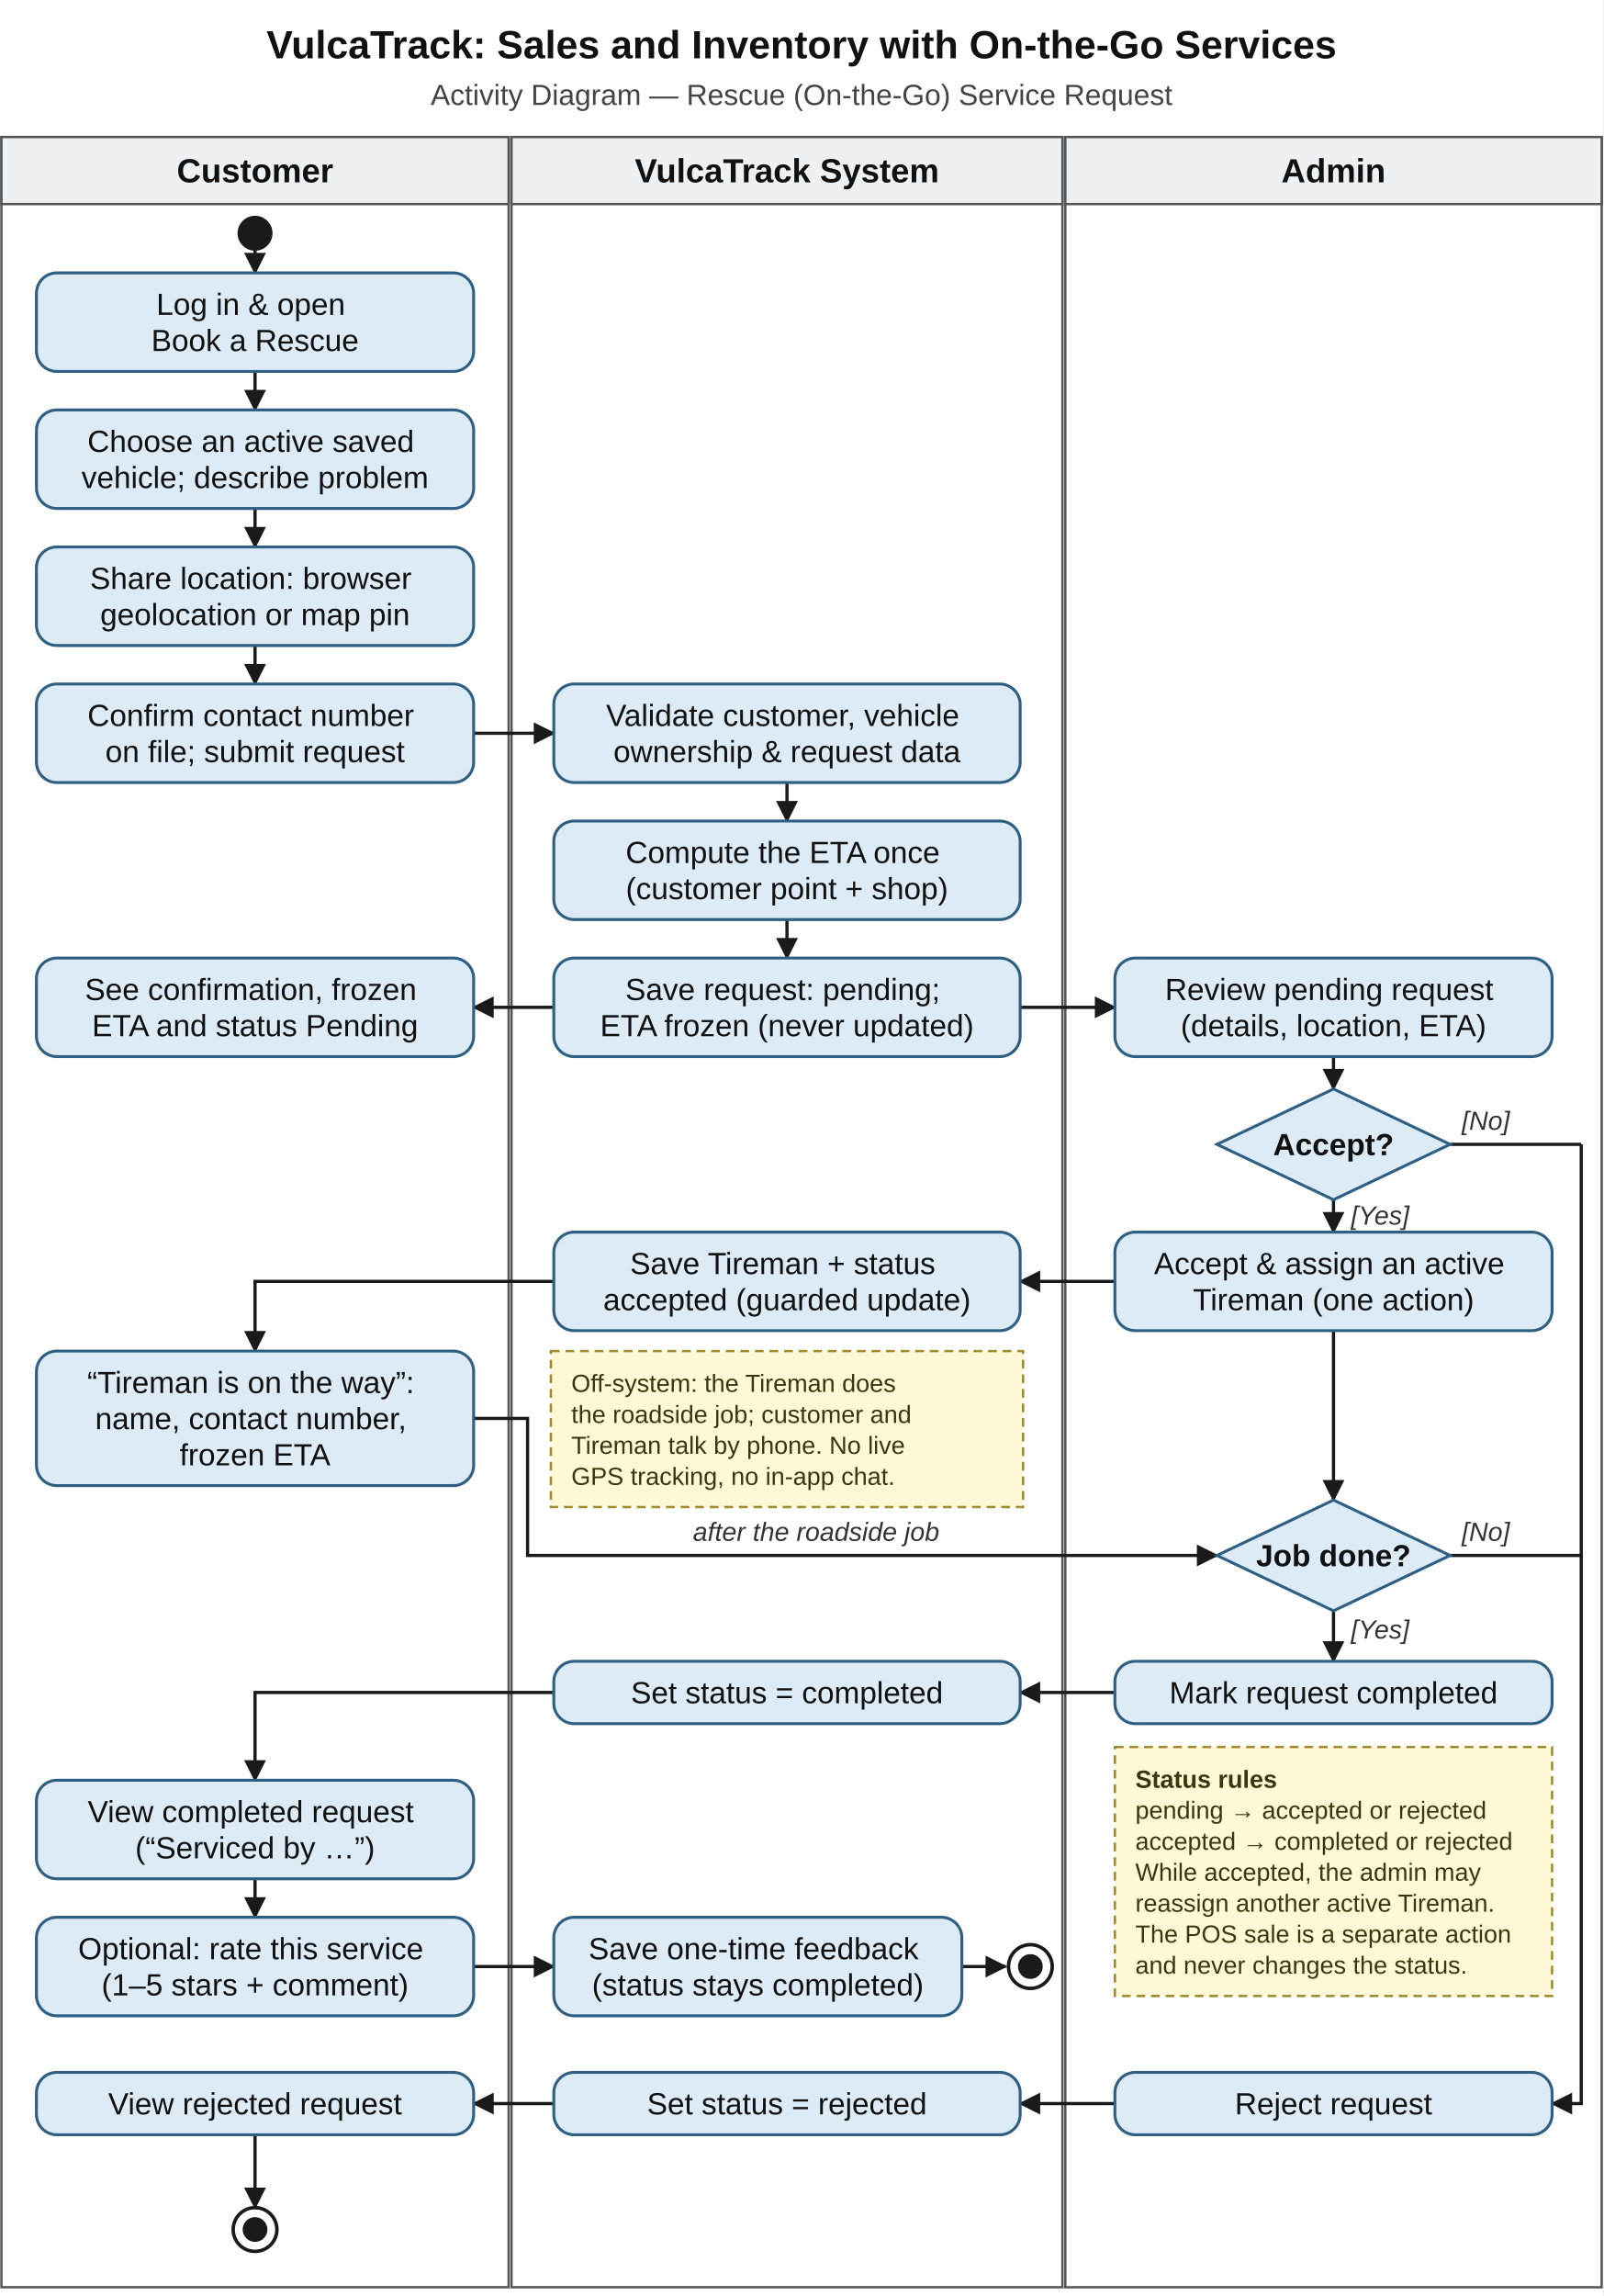
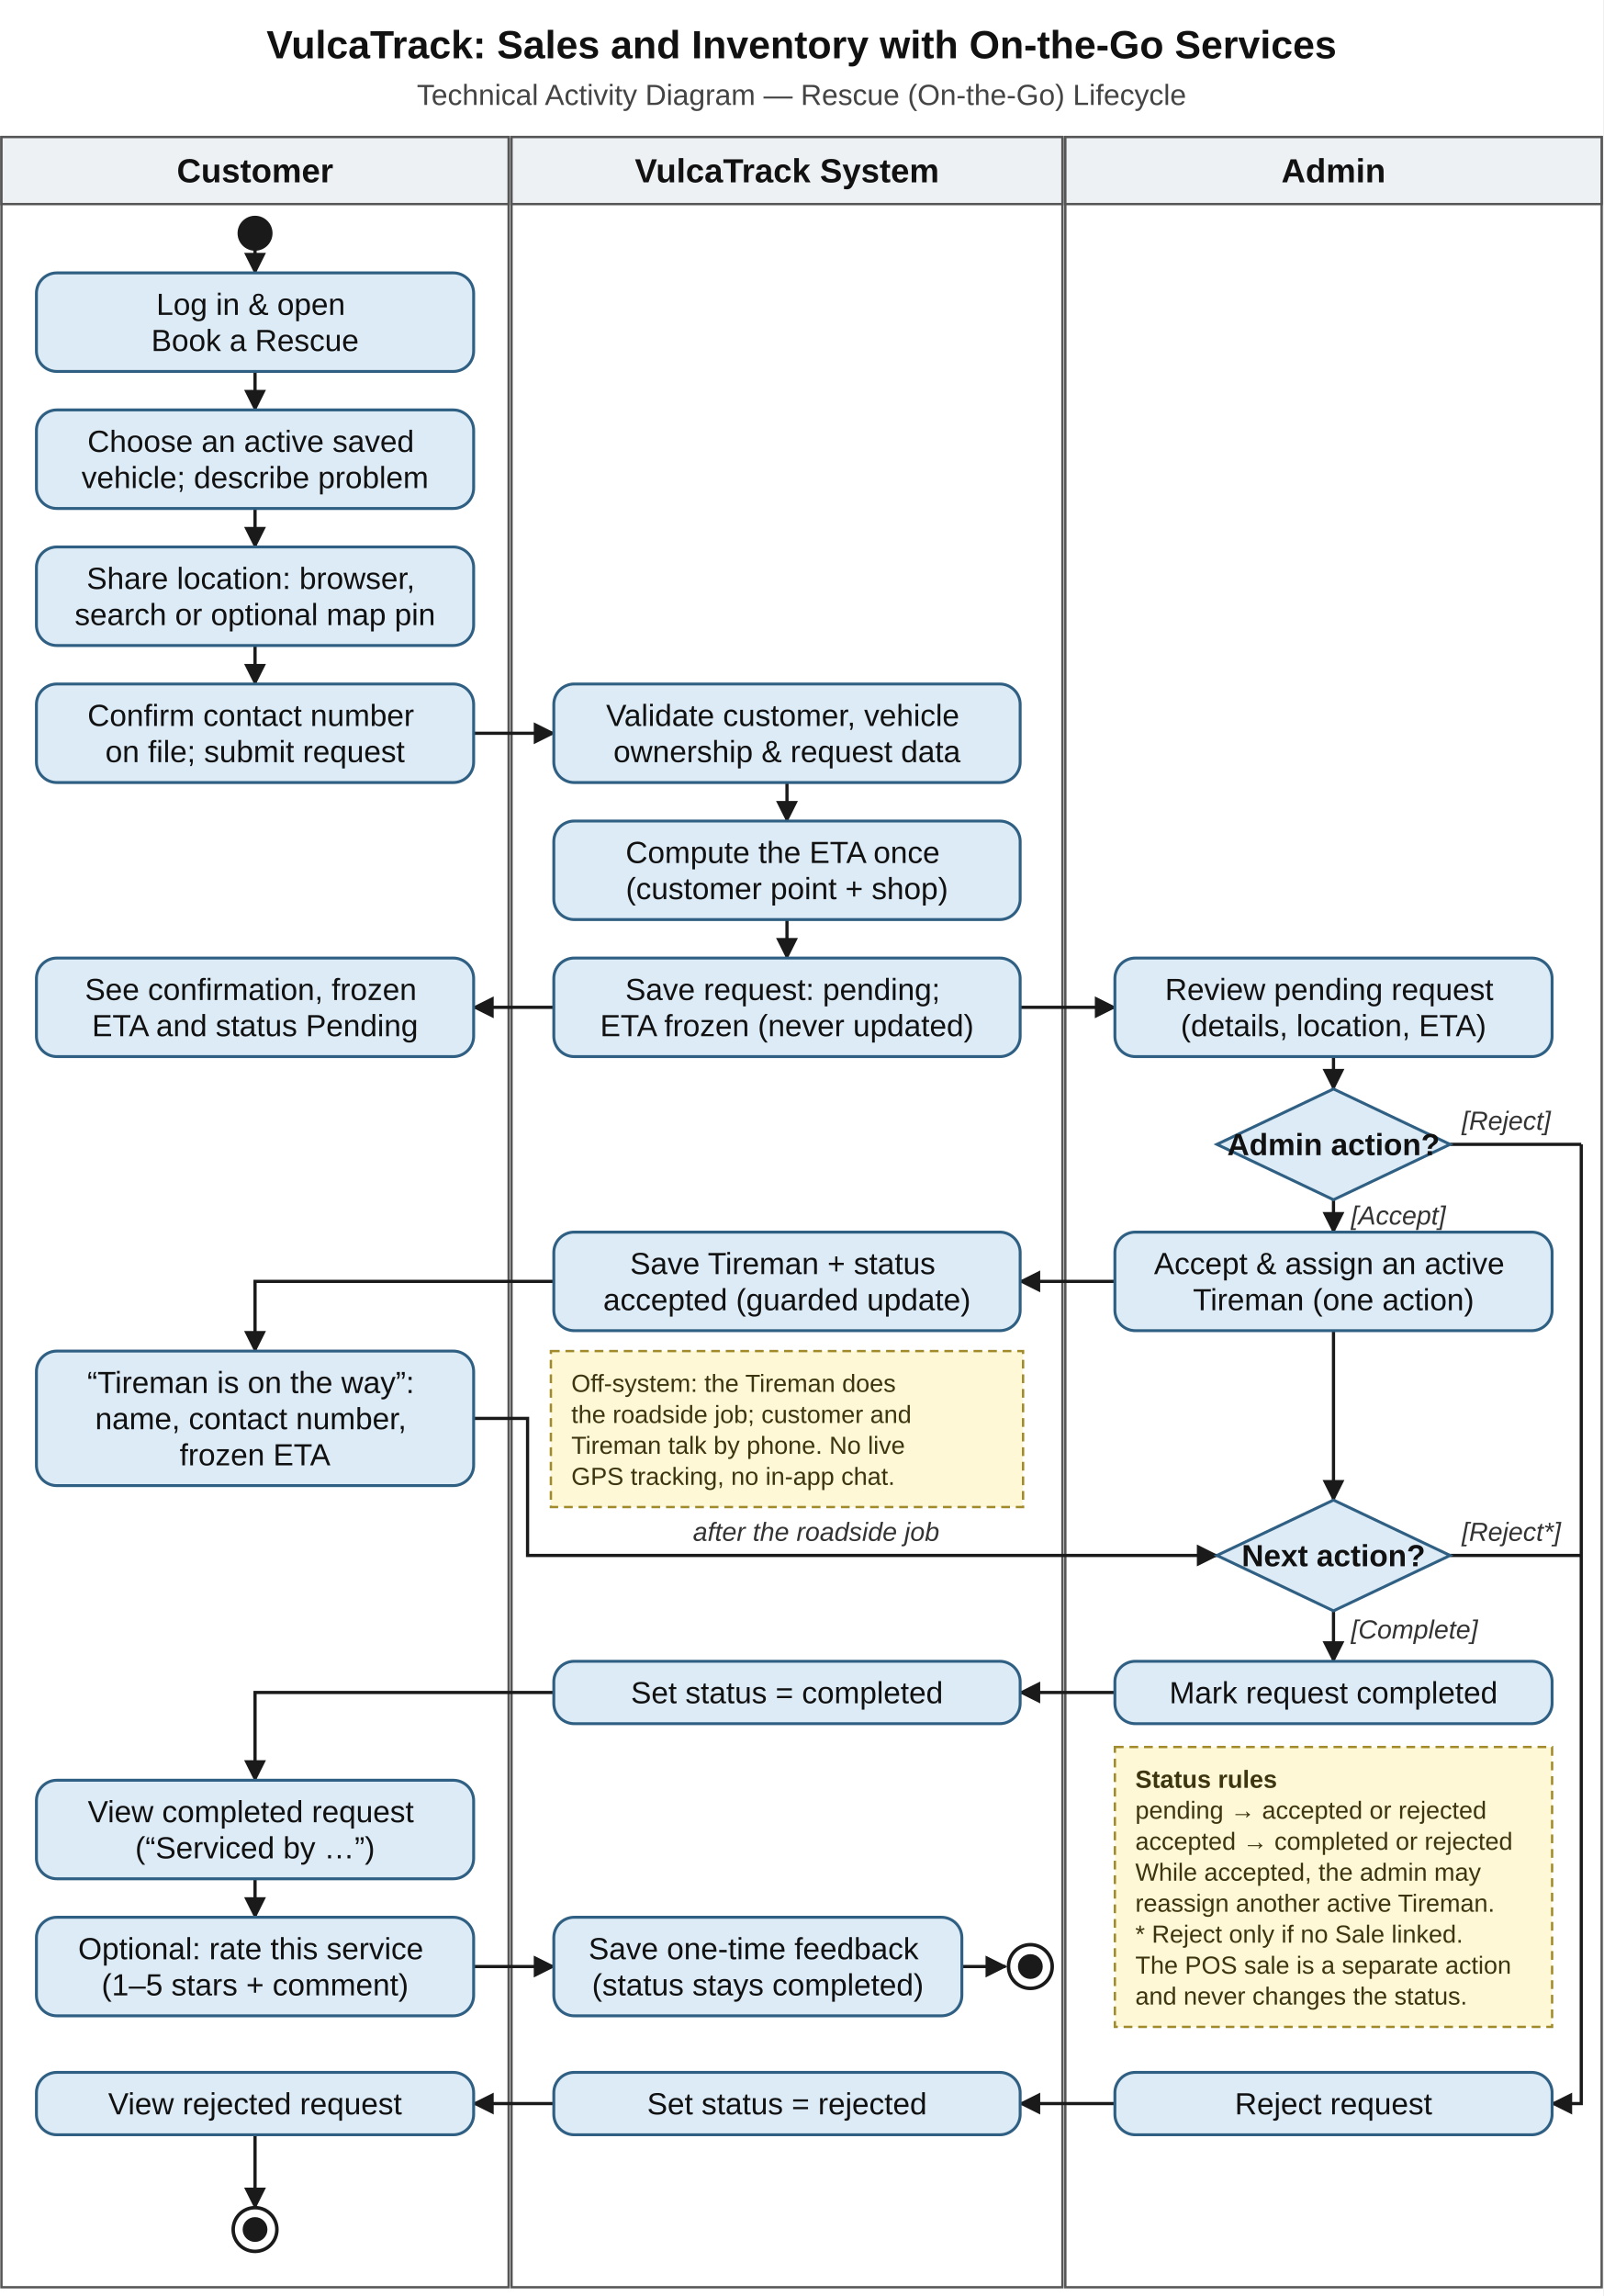
<svg xmlns="http://www.w3.org/2000/svg" width="1100" height="1575" viewBox="0 0 1100 1575" font-family="Segoe UI, Arial, Helvetica, sans-serif">
  <defs>
    <marker id="a" viewBox="0 0 12 12" refX="11" refY="6" markerWidth="15" markerHeight="15" markerUnits="userSpaceOnUse" orient="auto-start-reverse">
      <path d="M0,0 L12,6 L0,12 z" fill="#1a1a1a" />
    </marker>
  </defs>
  <rect width="1100" height="1575" fill="#ffffff" />
  <text x="550" y="40" font-size="27" font-weight="700" fill="#111" text-anchor="middle">
    <tspan x="550" dy="0">VulcaTrack: Sales and Inventory with On-the-Go Services</tspan>
  </text>
  <text x="550" y="72" font-size="20" font-weight="400" fill="#444" text-anchor="middle">
-     <tspan x="550" dy="0">Activity Diagram — Rescue (On-the-Go) Service Request</tspan>
+     <tspan x="550" dy="0">Technical Activity Diagram — Rescue (On-the-Go) Lifecycle</tspan>
  </text>
  <rect x="1" y="94" width="348" height="1475" rx="0" fill="none" stroke="#555" stroke-width="1.6" />
  <rect x="1" y="94" width="348" height="46" rx="0" fill="#eef1f4" stroke="#555" stroke-width="1.6" />
  <text x="175" y="125.1" font-size="23" font-weight="700" fill="#111" text-anchor="middle">
    <tspan x="175" dy="0">Customer</tspan>
  </text>
  <rect x="351" y="94" width="378" height="1475" rx="0" fill="none" stroke="#555" stroke-width="1.6" />
  <rect x="351" y="94" width="378" height="46" rx="0" fill="#eef1f4" stroke="#555" stroke-width="1.6" />
  <text x="540" y="125.1" font-size="23" font-weight="700" fill="#111" text-anchor="middle">
    <tspan x="540" dy="0">VulcaTrack System</tspan>
  </text>
  <rect x="731" y="94" width="368" height="1475" rx="0" fill="none" stroke="#555" stroke-width="1.6" />
  <rect x="731" y="94" width="368" height="46" rx="0" fill="#eef1f4" stroke="#555" stroke-width="1.6" />
  <text x="915" y="125.1" font-size="23" font-weight="700" fill="#111" text-anchor="middle">
    <tspan x="915" dy="0">Admin</tspan>
  </text>
  <path d="M175,170 L175,187.2" fill="none" stroke="#1a1a1a" stroke-width="2.2" marker-end="url(#a)" />
  <path d="M175,254.8 L175,281.2" fill="none" stroke="#1a1a1a" stroke-width="2.2" marker-end="url(#a)" />
  <path d="M175,348.8 L175,375.2" fill="none" stroke="#1a1a1a" stroke-width="2.2" marker-end="url(#a)" />
  <path d="M175,442.8 L175,469.2" fill="none" stroke="#1a1a1a" stroke-width="2.2" marker-end="url(#a)" />
  <path d="M325,503 L380,503" fill="none" stroke="#1a1a1a" stroke-width="2.2" marker-end="url(#a)" />
  <path d="M540,536.8 L540,563.2" fill="none" stroke="#1a1a1a" stroke-width="2.2" marker-end="url(#a)" />
  <path d="M540,630.8 L540,657.2" fill="none" stroke="#1a1a1a" stroke-width="2.2" marker-end="url(#a)" />
  <path d="M380,691 L325,691" fill="none" stroke="#1a1a1a" stroke-width="2.2" marker-end="url(#a)" />
  <path d="M700,691 L765,691" fill="none" stroke="#1a1a1a" stroke-width="2.2" marker-end="url(#a)" />
  <path d="M915,724.8 L915,747" fill="none" stroke="#1a1a1a" stroke-width="2.2" marker-end="url(#a)" />
  <path d="M915,823 L915,845.2" fill="none" stroke="#1a1a1a" stroke-width="2.2" marker-end="url(#a)" />
  <text x="927" y="840" font-size="18" font-weight="400" fill="#333" text-anchor="start" font-style="italic">
-     <tspan x="927" dy="0">[Yes]</tspan>
+     <tspan x="927" dy="0">[Accept]</tspan>
  </text>
  <path d="M765,879 L700,879" fill="none" stroke="#1a1a1a" stroke-width="2.2" marker-end="url(#a)" />
  <path d="M380,879 L175,879 L175,926.8" fill="none" stroke="#1a1a1a" stroke-width="2.2" marker-end="url(#a)" />
  <path d="M915,912.8 L915,1029" fill="none" stroke="#1a1a1a" stroke-width="2.2" marker-end="url(#a)" />
  <path d="M325,973 L362,973 L362,1067 L835,1067" fill="none" stroke="#1a1a1a" stroke-width="2.2" marker-end="url(#a)" />
  <text x="560" y="1057" font-size="18" font-weight="400" fill="#333" text-anchor="middle" font-style="italic">
    <tspan x="560" dy="0">after the roadside job</tspan>
  </text>
  <path d="M915,1105 L915,1139.6" fill="none" stroke="#1a1a1a" stroke-width="2.2" marker-end="url(#a)" />
  <text x="927" y="1124" font-size="18" font-weight="400" fill="#333" text-anchor="start" font-style="italic">
-     <tspan x="927" dy="0">[Yes]</tspan>
+     <tspan x="927" dy="0">[Complete]</tspan>
  </text>
  <path d="M765,1161 L700,1161" fill="none" stroke="#1a1a1a" stroke-width="2.2" marker-end="url(#a)" />
  <path d="M380,1161 L175,1161 L175,1221.2" fill="none" stroke="#1a1a1a" stroke-width="2.2" marker-end="url(#a)" />
  <path d="M175,1288.8 L175,1315.2" fill="none" stroke="#1a1a1a" stroke-width="2.2" marker-end="url(#a)" />
  <path d="M325,1349 L380,1349" fill="none" stroke="#1a1a1a" stroke-width="2.2" marker-end="url(#a)" />
  <path d="M660,1349 L690,1349" fill="none" stroke="#1a1a1a" stroke-width="2.2" marker-end="url(#a)" />
  <path d="M995,785 L1085,785" fill="none" stroke="#1a1a1a" stroke-width="2.2" />
  <text x="1003" y="775" font-size="18" font-weight="400" fill="#333" text-anchor="start" font-style="italic">
-     <tspan x="1003" dy="0">[No]</tspan>
+     <tspan x="1003" dy="0">[Reject]</tspan>
  </text>
  <path d="M995,1067 L1085,1067" fill="none" stroke="#1a1a1a" stroke-width="2.2" />
  <text x="1003" y="1057" font-size="18" font-weight="400" fill="#333" text-anchor="start" font-style="italic">
-     <tspan x="1003" dy="0">[No]</tspan>
+     <tspan x="1003" dy="0">[Reject*]</tspan>
  </text>
  <path d="M1085,785 L1085,1443 L1065,1443" fill="none" stroke="#1a1a1a" stroke-width="2.2" marker-end="url(#a)" />
  <path d="M765,1443 L700,1443" fill="none" stroke="#1a1a1a" stroke-width="2.2" marker-end="url(#a)" />
  <path d="M380,1443 L325,1443" fill="none" stroke="#1a1a1a" stroke-width="2.2" marker-end="url(#a)" />
  <path d="M175,1464.4 L175,1514.4" fill="none" stroke="#1a1a1a" stroke-width="2.2" marker-end="url(#a)" />
  <circle cx="175" cy="160" r="12" fill="#1a1a1a" />
  <rect x="25" y="187.2" width="300" height="67.6" rx="14" fill="#dcebf6" stroke="#2f5f82" stroke-width="2" />
  <text x="175" y="216" font-size="21" font-weight="400" fill="#111" text-anchor="middle">
    <tspan x="175" dy="0">Log in &amp; open</tspan>
    <tspan x="175" dy="24.8">Book a Rescue</tspan>
  </text>
  <rect x="25" y="281.2" width="300" height="67.6" rx="14" fill="#dcebf6" stroke="#2f5f82" stroke-width="2" />
  <text x="175" y="310" font-size="21" font-weight="400" fill="#111" text-anchor="middle">
    <tspan x="175" dy="0">Choose an active saved</tspan>
    <tspan x="175" dy="24.8">vehicle; describe problem</tspan>
  </text>
  <rect x="25" y="375.2" width="300" height="67.6" rx="14" fill="#dcebf6" stroke="#2f5f82" stroke-width="2" />
  <text x="175" y="404" font-size="21" font-weight="400" fill="#111" text-anchor="middle">
-     <tspan x="175" dy="0">Share location: browser</tspan>
-     <tspan x="175" dy="24.8">geolocation or map pin</tspan>
+     <tspan x="175" dy="0">Share location: browser,</tspan>
+     <tspan x="175" dy="24.8">search or optional map pin</tspan>
  </text>
  <rect x="25" y="469.2" width="300" height="67.6" rx="14" fill="#dcebf6" stroke="#2f5f82" stroke-width="2" />
  <text x="175" y="498" font-size="21" font-weight="400" fill="#111" text-anchor="middle">
    <tspan x="175" dy="0">Confirm contact number</tspan>
    <tspan x="175" dy="24.8">on file; submit request</tspan>
  </text>
  <rect x="380" y="469.2" width="320" height="67.6" rx="14" fill="#dcebf6" stroke="#2f5f82" stroke-width="2" />
  <text x="540" y="498" font-size="21" font-weight="400" fill="#111" text-anchor="middle">
    <tspan x="540" dy="0">Validate customer, vehicle</tspan>
    <tspan x="540" dy="24.8">ownership &amp; request data</tspan>
  </text>
  <rect x="380" y="563.2" width="320" height="67.6" rx="14" fill="#dcebf6" stroke="#2f5f82" stroke-width="2" />
  <text x="540" y="592" font-size="21" font-weight="400" fill="#111" text-anchor="middle">
    <tspan x="540" dy="0">Compute the ETA once</tspan>
    <tspan x="540" dy="24.8">(customer point + shop)</tspan>
  </text>
  <rect x="380" y="657.2" width="320" height="67.6" rx="14" fill="#dcebf6" stroke="#2f5f82" stroke-width="2" />
  <text x="540" y="686" font-size="21" font-weight="400" fill="#111" text-anchor="middle">
    <tspan x="540" dy="0">Save request: pending;</tspan>
    <tspan x="540" dy="24.8">ETA frozen (never updated)</tspan>
  </text>
  <rect x="25" y="657.2" width="300" height="67.6" rx="14" fill="#dcebf6" stroke="#2f5f82" stroke-width="2" />
  <text x="175" y="686" font-size="21" font-weight="400" fill="#111" text-anchor="middle">
    <tspan x="175" dy="0">See confirmation, frozen</tspan>
    <tspan x="175" dy="24.8">ETA and status Pending</tspan>
  </text>
  <rect x="765" y="657.2" width="300" height="67.6" rx="14" fill="#dcebf6" stroke="#2f5f82" stroke-width="2" />
  <text x="915" y="686" font-size="21" font-weight="400" fill="#111" text-anchor="middle">
    <tspan x="915" dy="0">Review pending request</tspan>
    <tspan x="915" dy="24.8">(details, location, ETA)</tspan>
  </text>
  <path d="M915,747 L995,785 L915,823 L835,785 z" fill="#dcebf6" stroke="#2f5f82" stroke-width="2" />
  <text x="915" y="792.4" font-size="21" font-weight="600" fill="#111" text-anchor="middle">
-     <tspan x="915" dy="0">Accept?</tspan>
+     <tspan x="915" dy="0">Admin action?</tspan>
  </text>
  <rect x="765" y="845.2" width="300" height="67.6" rx="14" fill="#dcebf6" stroke="#2f5f82" stroke-width="2" />
  <text x="915" y="874" font-size="21" font-weight="400" fill="#111" text-anchor="middle">
    <tspan x="915" dy="0">Accept &amp; assign an active</tspan>
    <tspan x="915" dy="24.8">Tireman (one action)</tspan>
  </text>
  <rect x="380" y="845.2" width="320" height="67.6" rx="14" fill="#dcebf6" stroke="#2f5f82" stroke-width="2" />
  <text x="540" y="874" font-size="21" font-weight="400" fill="#111" text-anchor="middle">
    <tspan x="540" dy="0">Save Tireman + status</tspan>
    <tspan x="540" dy="24.8">accepted (guarded update)</tspan>
  </text>
  <rect x="25" y="926.8" width="300" height="92.3" rx="14" fill="#dcebf6" stroke="#2f5f82" stroke-width="2" />
  <text x="175" y="955.6" font-size="21" font-weight="400" fill="#111" text-anchor="middle">
    <tspan x="175" dy="0">“Tireman is on the way”:</tspan>
    <tspan x="175" dy="24.8">name, contact number,</tspan>
    <tspan x="175" dy="24.8">frozen ETA</tspan>
  </text>
  <rect x="378" y="926.8" width="324" height="107" rx="0" fill="#fff8d6" stroke="#a08a2a" stroke-width="1.6" stroke-dasharray="6 4" />
  <text x="392" y="954.8" font-size="17" font-weight="400" fill="#3d3510" text-anchor="start">
    <tspan x="392" dy="0">Off-system: the Tireman does</tspan>
  </text>
  <text x="392" y="976.1" font-size="17" font-weight="400" fill="#3d3510" text-anchor="start">
    <tspan x="392" dy="0">the roadside job; customer and</tspan>
  </text>
  <text x="392" y="997.3" font-size="17" font-weight="400" fill="#3d3510" text-anchor="start">
    <tspan x="392" dy="0">Tireman talk by phone. No live</tspan>
  </text>
  <text x="392" y="1018.6" font-size="17" font-weight="400" fill="#3d3510" text-anchor="start">
    <tspan x="392" dy="0">GPS tracking, no in-app chat.</tspan>
  </text>
  <path d="M915,1029 L995,1067 L915,1105 L835,1067 z" fill="#dcebf6" stroke="#2f5f82" stroke-width="2" />
  <text x="915" y="1074.4" font-size="21" font-weight="600" fill="#111" text-anchor="middle">
-     <tspan x="915" dy="0">Job done?</tspan>
+     <tspan x="915" dy="0">Next action?</tspan>
  </text>
  <rect x="765" y="1139.6" width="300" height="42.8" rx="14" fill="#dcebf6" stroke="#2f5f82" stroke-width="2" />
  <text x="915" y="1168.4" font-size="21" font-weight="400" fill="#111" text-anchor="middle">
    <tspan x="915" dy="0">Mark request completed</tspan>
  </text>
  <rect x="380" y="1139.6" width="320" height="42.8" rx="14" fill="#dcebf6" stroke="#2f5f82" stroke-width="2" />
  <text x="540" y="1168.4" font-size="21" font-weight="400" fill="#111" text-anchor="middle">
    <tspan x="540" dy="0">Set status = completed</tspan>
  </text>
  <rect x="25" y="1221.2" width="300" height="67.6" rx="14" fill="#dcebf6" stroke="#2f5f82" stroke-width="2" />
  <text x="175" y="1250" font-size="21" font-weight="400" fill="#111" text-anchor="middle">
    <tspan x="175" dy="0">View completed request</tspan>
    <tspan x="175" dy="24.8">(“Serviced by …”)</tspan>
  </text>
  <rect x="25" y="1315.2" width="300" height="67.6" rx="14" fill="#dcebf6" stroke="#2f5f82" stroke-width="2" />
  <text x="175" y="1344" font-size="21" font-weight="400" fill="#111" text-anchor="middle">
    <tspan x="175" dy="0">Optional: rate this service</tspan>
    <tspan x="175" dy="24.8">(1–5 stars + comment)</tspan>
  </text>
  <rect x="380" y="1315.2" width="280" height="67.6" rx="14" fill="#dcebf6" stroke="#2f5f82" stroke-width="2" />
  <text x="520" y="1344" font-size="21" font-weight="400" fill="#111" text-anchor="middle">
    <tspan x="520" dy="0">Save one-time feedback</tspan>
    <tspan x="520" dy="24.8">(status stays completed)</tspan>
  </text>
-   <rect x="765" y="1198.4" width="300" height="170.8" rx="0" fill="#fff8d6" stroke="#a08a2a" stroke-width="1.6" stroke-dasharray="6 4" />
+   <rect x="765" y="1198.4" width="300" height="192" rx="0" fill="#fff8d6" stroke="#a08a2a" stroke-width="1.6" stroke-dasharray="6 4" />
  <text x="779" y="1226.4" font-size="17" font-weight="700" fill="#3d3510" text-anchor="start">
    <tspan x="779" dy="0">Status rules</tspan>
  </text>
  <text x="779" y="1247.6" font-size="17" font-weight="400" fill="#3d3510" text-anchor="start">
    <tspan x="779" dy="0">pending → accepted or rejected</tspan>
  </text>
  <text x="779" y="1268.9" font-size="17" font-weight="400" fill="#3d3510" text-anchor="start">
    <tspan x="779" dy="0">accepted → completed or rejected</tspan>
  </text>
  <text x="779" y="1290.1" font-size="17" font-weight="400" fill="#3d3510" text-anchor="start">
    <tspan x="779" dy="0">While accepted, the admin may</tspan>
  </text>
  <text x="779" y="1311.4" font-size="17" font-weight="400" fill="#3d3510" text-anchor="start">
    <tspan x="779" dy="0">reassign another active Tireman.</tspan>
  </text>
  <text x="779" y="1332.6" font-size="17" font-weight="400" fill="#3d3510" text-anchor="start">
+     <tspan x="779" dy="0">* Reject only if no Sale linked.</tspan>
+   </text>
+   <text x="779" y="1353.9" font-size="17" font-weight="400" fill="#3d3510" text-anchor="start">
    <tspan x="779" dy="0">The POS sale is a separate action</tspan>
  </text>
-   <text x="779" y="1353.9" font-size="17" font-weight="400" fill="#3d3510" text-anchor="start">
+   <text x="779" y="1375.1" font-size="17" font-weight="400" fill="#3d3510" text-anchor="start">
    <tspan x="779" dy="0">and never changes the status.</tspan>
  </text>
  <rect x="765" y="1421.6" width="300" height="42.8" rx="14" fill="#dcebf6" stroke="#2f5f82" stroke-width="2" />
  <text x="915" y="1450.4" font-size="21" font-weight="400" fill="#111" text-anchor="middle">
    <tspan x="915" dy="0">Reject request</tspan>
  </text>
  <rect x="380" y="1421.6" width="320" height="42.8" rx="14" fill="#dcebf6" stroke="#2f5f82" stroke-width="2" />
  <text x="540" y="1450.4" font-size="21" font-weight="400" fill="#111" text-anchor="middle">
    <tspan x="540" dy="0">Set status = rejected</tspan>
  </text>
  <rect x="25" y="1421.6" width="300" height="42.8" rx="14" fill="#dcebf6" stroke="#2f5f82" stroke-width="2" />
  <text x="175" y="1450.4" font-size="21" font-weight="400" fill="#111" text-anchor="middle">
    <tspan x="175" dy="0">View rejected request</tspan>
  </text>
  <circle cx="707" cy="1349" r="15" fill="#fff" stroke="#1a1a1a" stroke-width="2.4" />
  <circle cx="707" cy="1349" r="8.5" fill="#1a1a1a" />
  <circle cx="175" cy="1529.4" r="15" fill="#fff" stroke="#1a1a1a" stroke-width="2.4" />
  <circle cx="175" cy="1529.4" r="8.5" fill="#1a1a1a" />
</svg>
